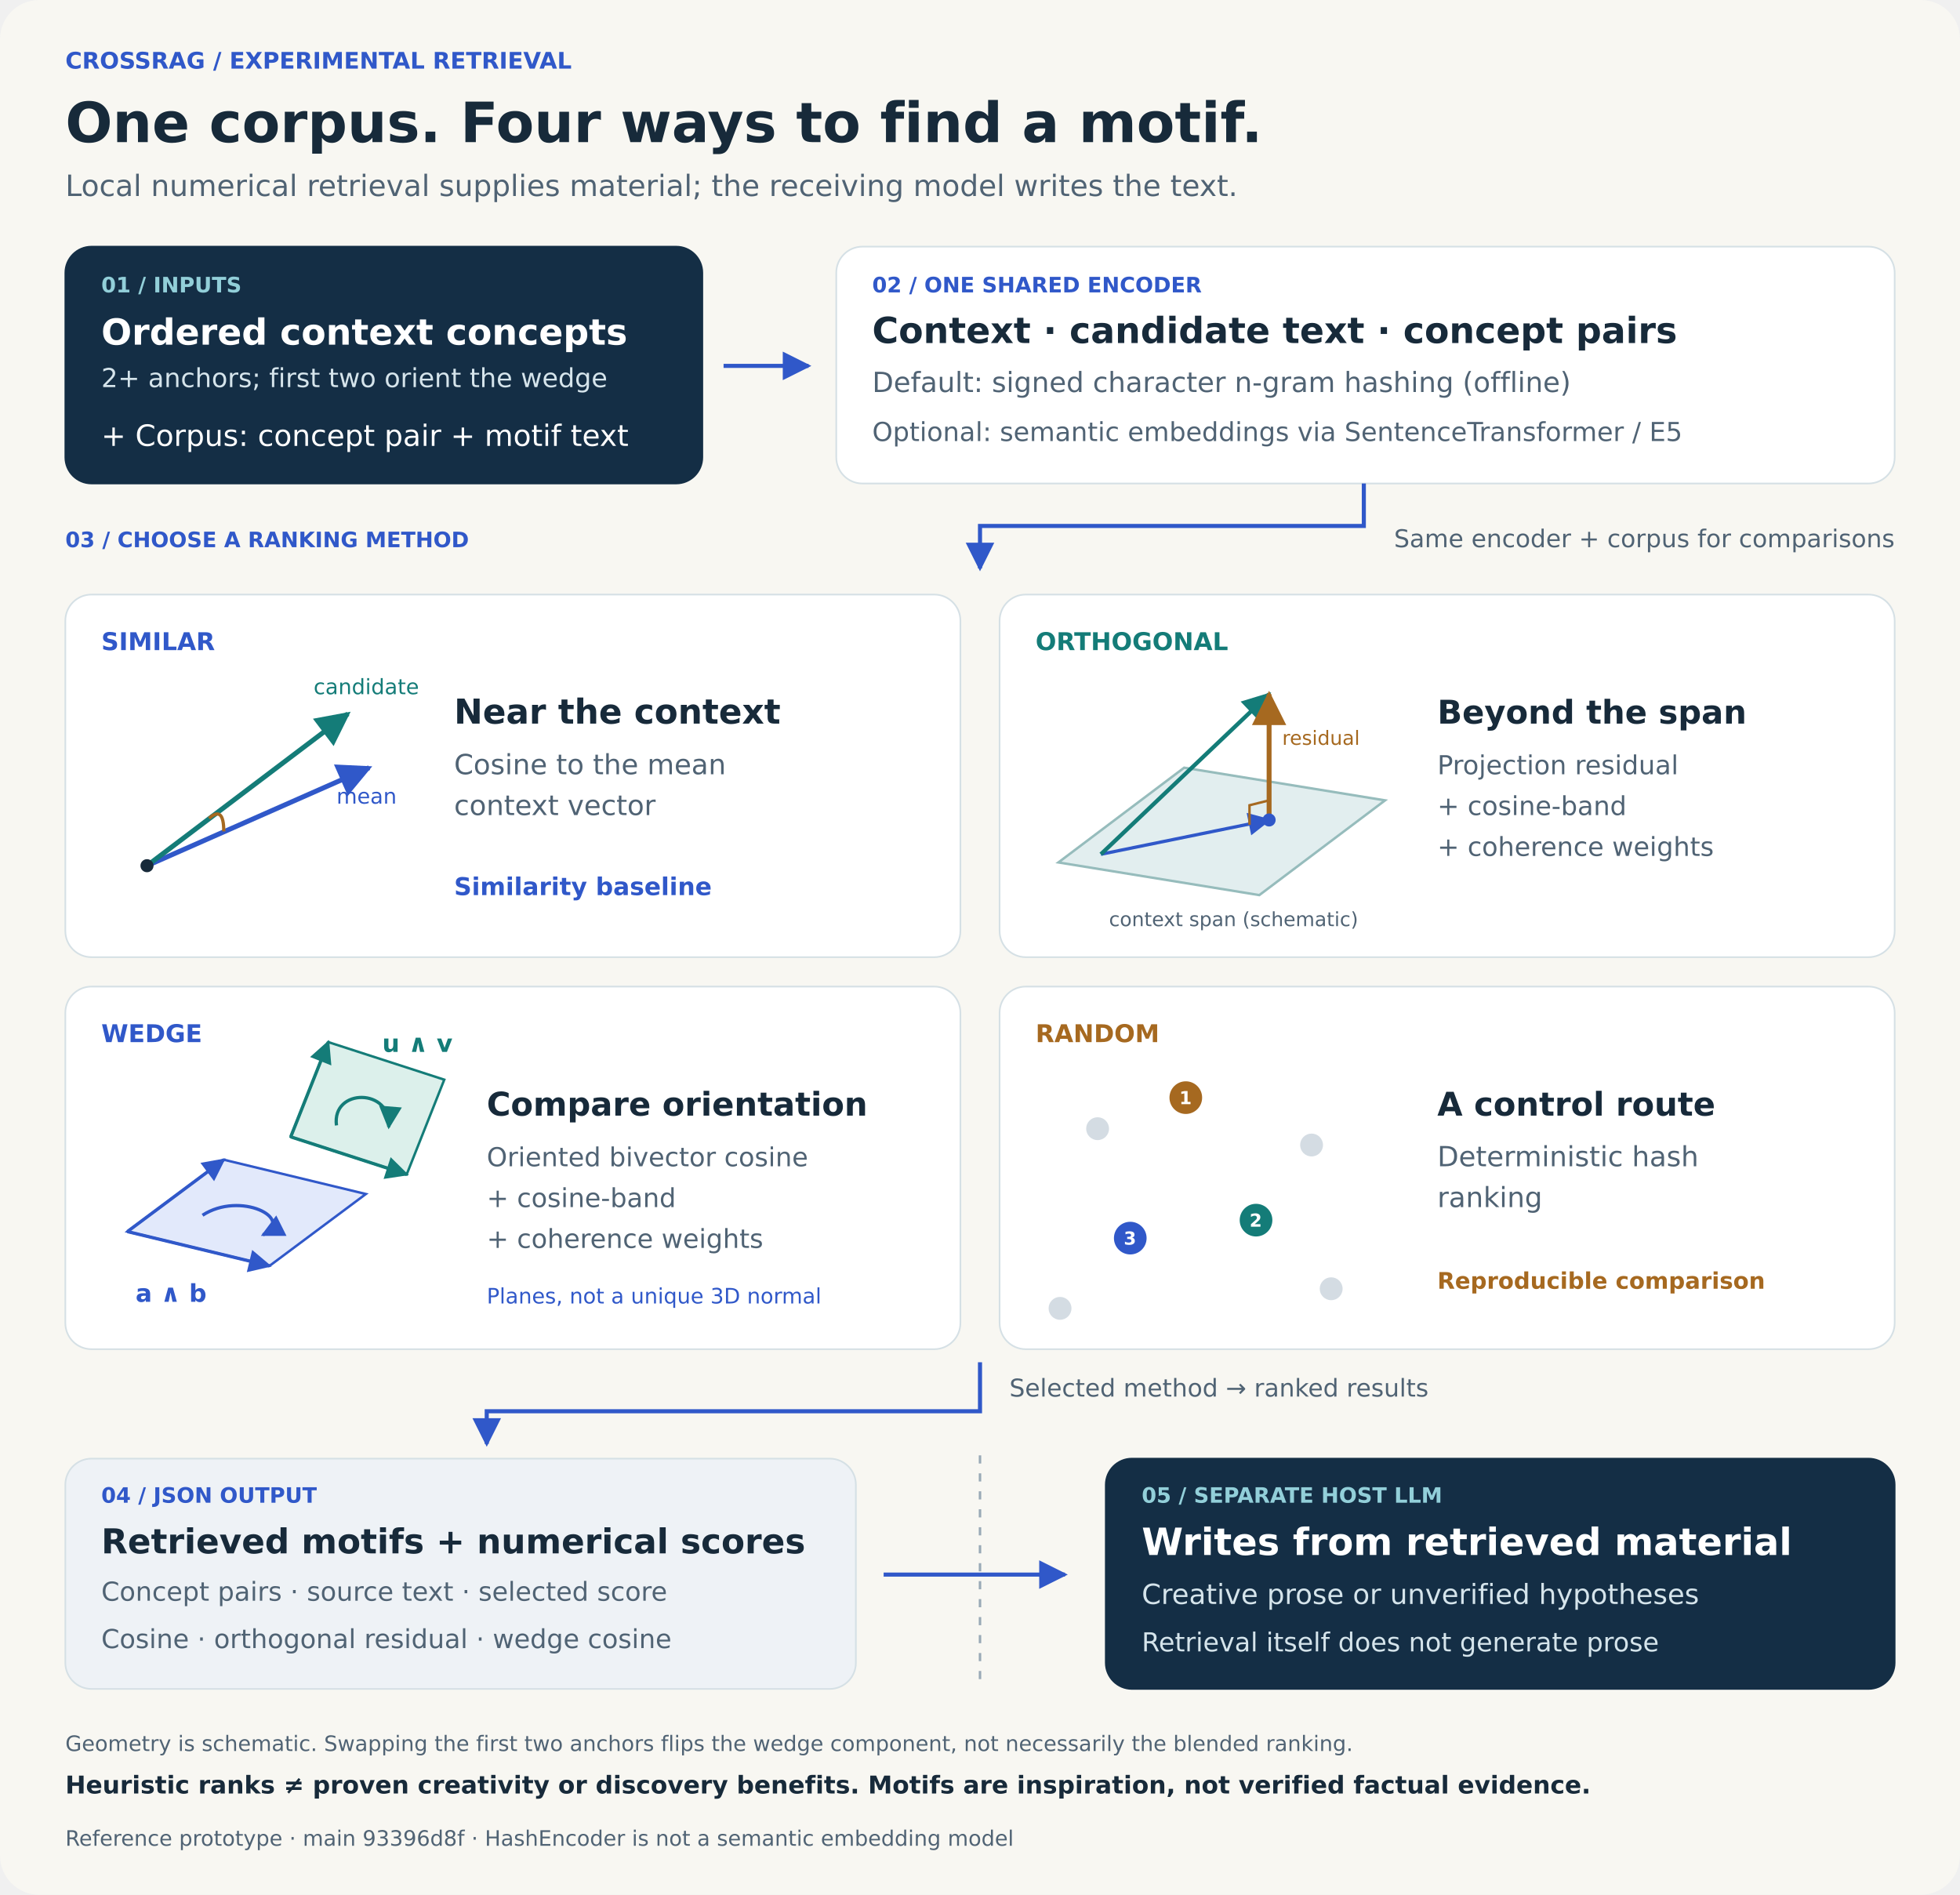
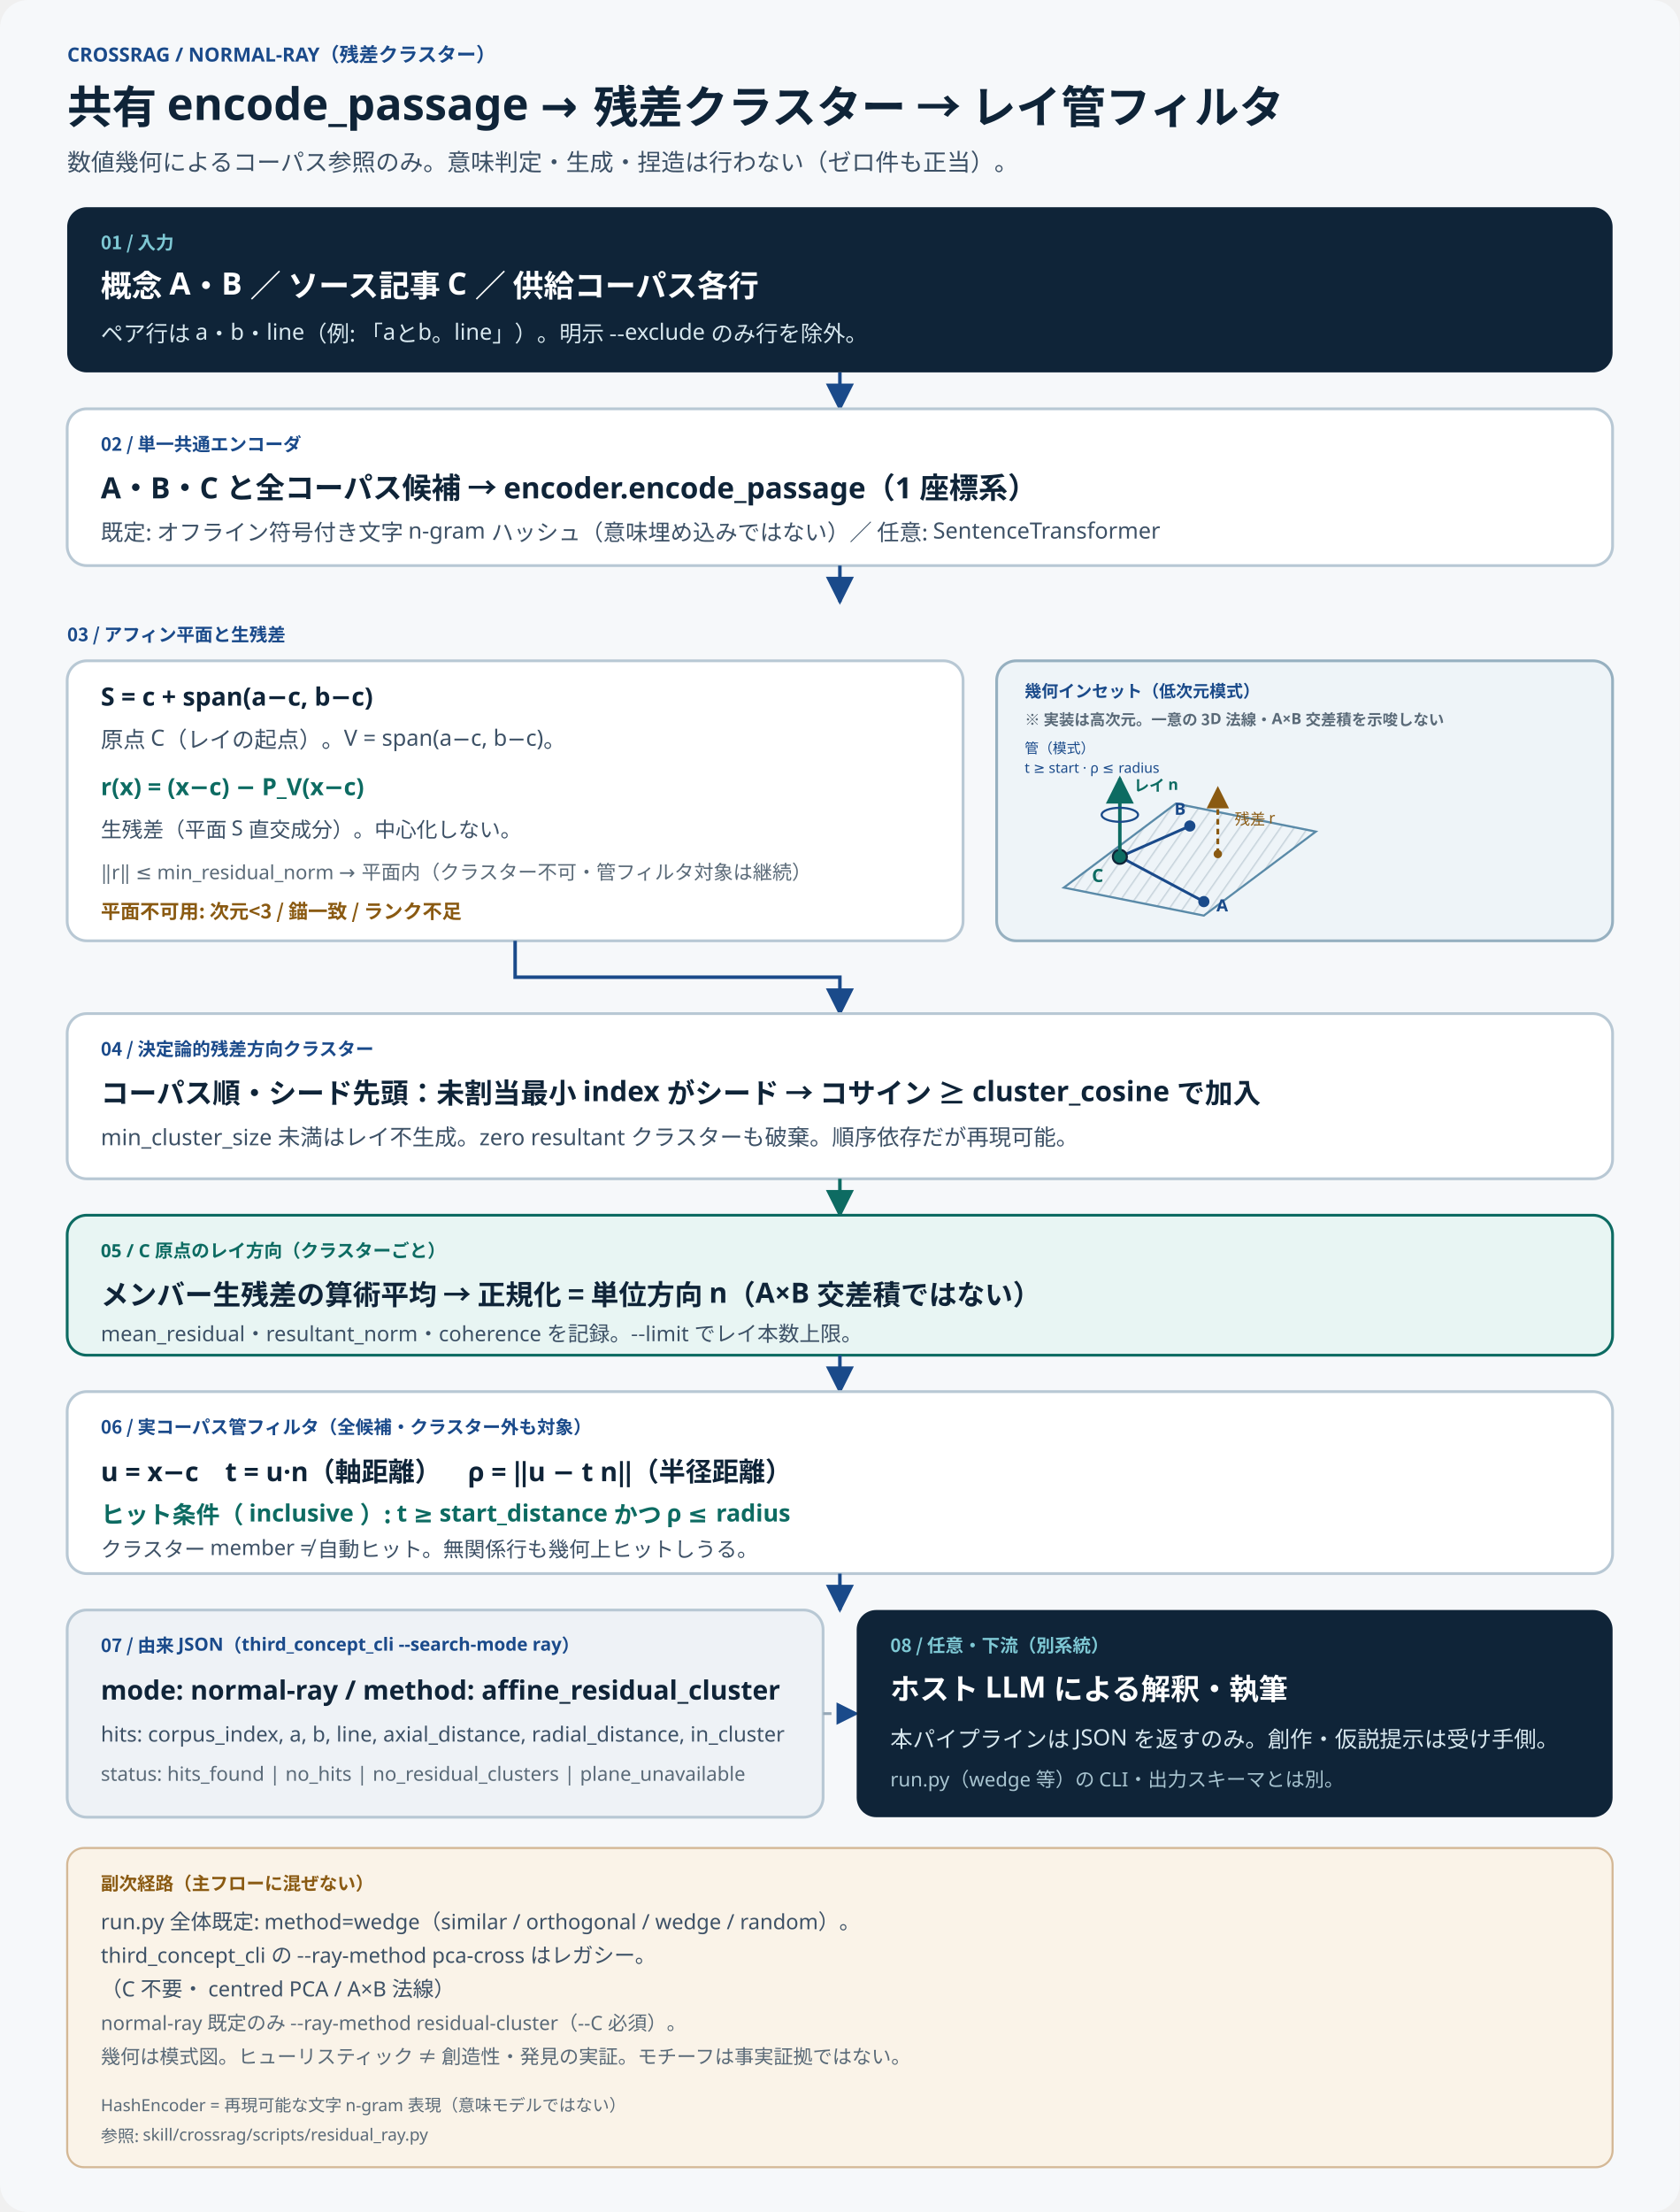
- <svg xmlns="http://www.w3.org/2000/svg" width="1200" height="1160" viewBox="0 0 1200 1160" role="img" aria-labelledby="title desc">
+ <svg xmlns="http://www.w3.org/2000/svg" width="1200" height="1580" viewBox="0 0 1200 1580" role="img" aria-labelledby="title desc" xml:lang="ja">
  <defs>
-     <marker id="blue" viewBox="0 0 10 10" refX="9" refY="5" markerWidth="7" markerHeight="7" orient="auto-start-reverse">
-       <path d="M0 0L10 5L0 10Z" fill="#3058c9" />
+     <marker id="arrow-blue" viewBox="0 0 10 10" refX="9" refY="5" markerWidth="8" markerHeight="8" orient="auto-start-reverse">
+       <path d="M0 0L10 5L0 10Z" fill="#1a4a8a" />
    </marker>
-     <marker id="teal" viewBox="0 0 10 10" refX="9" refY="5" markerWidth="7" markerHeight="7" orient="auto-start-reverse">
-       <path d="M0 0L10 5L0 10Z" fill="#147c78" />
+     <marker id="arrow-teal" viewBox="0 0 10 10" refX="9" refY="5" markerWidth="8" markerHeight="8" orient="auto-start-reverse">
+       <path d="M0 0L10 5L0 10Z" fill="#0d6b62" />
    </marker>
-     <marker id="gold" viewBox="0 0 10 10" refX="9" refY="5" markerWidth="7" markerHeight="7" orient="auto-start-reverse">
-       <path d="M0 0L10 5L0 10Z" fill="#a66920" />
+     <marker id="arrow-gold" viewBox="0 0 10 10" refX="9" refY="5" markerWidth="8" markerHeight="8" orient="auto-start-reverse">
+       <path d="M0 0L10 5L0 10Z" fill="#8a5a12" />
    </marker>
+     <pattern id="hatch" width="8" height="8" patternUnits="userSpaceOnUse" patternTransform="rotate(35)">
+       <line x1="0" y1="0" x2="0" y2="8" stroke="#c8d4dc" stroke-width="2" />
+     </pattern>
  </defs>
-   <rect width="1200" height="1160" rx="24" fill="#f8f7f2" />
-   <g font-family="DejaVu Sans, Arial, sans-serif">
-     <text x="40" y="42" font-size="14" fill="#3058c9" font-weight="700" text-anchor="start">CROSSRAG / EXPERIMENTAL RETRIEVAL</text>
-     <text x="40" y="87" font-size="34" fill="#172a3a" font-weight="700" text-anchor="start">One corpus. Four ways to find a motif.</text>
-     <text x="40" y="120" font-size="18" fill="#506374" font-weight="400" text-anchor="start">Local numerical retrieval supplies material; the receiving model writes the text.</text>
-     <rect x="40" y="151" width="390" height="145" rx="16" fill="#142e45" stroke="#142e45" />
-     <text x="62" y="179" font-size="13" fill="#92cfd9" font-weight="700" text-anchor="start">01 / INPUTS</text>
-     <text x="62" y="211" font-size="22" fill="#ffffff" font-weight="700" text-anchor="start">Ordered context concepts</text>
-     <text x="62" y="237" font-size="16" fill="#d5e4eb" font-weight="400" text-anchor="start">2+ anchors; first two orient the wedge</text>
-     <text x="62" y="273" font-size="18" fill="#ffffff" font-weight="400" text-anchor="start">+ Corpus: concept pair + motif text</text>
-     <path d="M443 224 H495" fill="none" stroke="#3058c9" stroke-width="2.5" marker-end="url(#blue)" />
-     <rect x="512" y="151" width="648" height="145" rx="16" fill="#ffffff" stroke="#d5e0e5" />
-     <text x="534" y="179" font-size="13" fill="#3058c9" font-weight="700" text-anchor="start">02 / ONE SHARED ENCODER</text>
-     <text x="534" y="210" font-size="22" fill="#172a3a" font-weight="700" text-anchor="start">Context · candidate text · concept pairs</text>
-     <text x="534" y="240" font-size="17" fill="#506374" font-weight="400" text-anchor="start">Default: signed character n-gram hashing (offline)</text>
-     <text x="534" y="270" font-size="16" fill="#506374" font-weight="400" text-anchor="start">Optional: semantic embeddings via SentenceTransformer / E5</text>
-     <path d="M835 296 V322 H600 V348" fill="none" stroke="#3058c9" stroke-width="2.5" marker-end="url(#blue)" />
-     <text x="40" y="335" font-size="13" fill="#3058c9" font-weight="700" text-anchor="start">03 / CHOOSE A RANKING METHOD</text>
-     <text x="1160" y="335" font-size="15" fill="#506374" font-weight="400" text-anchor="end">Same encoder + corpus for comparisons</text>
-     <rect x="40" y="364" width="548" height="222" rx="16" fill="#ffffff" stroke="#d5e0e5" />
-     <rect x="612" y="364" width="548" height="222" rx="16" fill="#ffffff" stroke="#d5e0e5" />
-     <rect x="40" y="604" width="548" height="222" rx="16" fill="#ffffff" stroke="#d5e0e5" />
-     <rect x="612" y="604" width="548" height="222" rx="16" fill="#ffffff" stroke="#d5e0e5" />
-     <text x="62" y="398" font-size="15" fill="#3058c9" font-weight="700" text-anchor="start">SIMILAR</text>
-     <path d="M90 530 L226 470" fill="none" stroke="#3058c9" stroke-width="3" marker-end="url(#blue)" />
-     <path d="M90 530 L213 437" fill="none" stroke="#147c78" stroke-width="3" marker-end="url(#teal)" />
-     <path d="M137 509 Q137 493 128 501" fill="none" stroke="#a66920" stroke-width="2" />
-     <text x="206" y="492" font-size="13" fill="#3058c9" font-weight="400" text-anchor="start">mean</text>
-     <text x="192" y="425" font-size="13" fill="#147c78" font-weight="400" text-anchor="start">candidate</text>
-     <circle cx="90" cy="530" r="4" fill="#172a3a" />
-     <text x="278" y="443" font-size="21" fill="#172a3a" font-weight="700" text-anchor="start">Near the context</text>
-     <text x="278" y="474" font-size="17" fill="#506374" font-weight="400" text-anchor="start">Cosine to the mean</text>
-     <text x="278" y="499" font-size="17" fill="#506374" font-weight="400" text-anchor="start">context vector</text>
-     <text x="278" y="548" font-size="15" fill="#3058c9" font-weight="700" text-anchor="start">Similarity baseline</text>
-     <text x="634" y="398" font-size="15" fill="#147c78" font-weight="700" text-anchor="start">ORTHOGONAL</text>
-     <polygon points="648,528 771,548 848,490 725,470" fill="#e2eeef" stroke="#96bcbc" stroke-width="1.5" />
-     <path d="M674 523 L777 502" fill="none" stroke="#3058c9" stroke-width="2" marker-end="url(#blue)" />
-     <path d="M674 523 L777 425" fill="none" stroke="#147c78" stroke-width="2.5" marker-end="url(#teal)" />
-     <path d="M777 502 L777 425" fill="none" stroke="#a66920" stroke-width="3" marker-end="url(#gold)" />
-     <path d="M777 490 L765 493 L765 505" fill="none" stroke="#a66920" stroke-width="1.5" />
-     <circle cx="777" cy="502" r="4" fill="#3058c9" />
-     <text x="785" y="456" font-size="12" fill="#a66920" font-weight="400" text-anchor="start">residual</text>
-     <text x="679" y="567" font-size="12" fill="#506374" font-weight="400" text-anchor="start">context span (schematic)</text>
-     <text x="880" y="443" font-size="20" fill="#172a3a" font-weight="700" text-anchor="start">Beyond the span</text>
-     <text x="880" y="474" font-size="16" fill="#506374" font-weight="400" text-anchor="start">Projection residual</text>
-     <text x="880" y="499" font-size="16" fill="#506374" font-weight="400" text-anchor="start">+ cosine-band</text>
-     <text x="880" y="524" font-size="16" fill="#506374" font-weight="400" text-anchor="start">+ coherence weights</text>
-     <text x="62" y="638" font-size="15" fill="#3058c9" font-weight="700" text-anchor="start">WEDGE</text>
-     <polygon points="78,754 165,775 224,731 137,710" fill="#e2e9fb" stroke="#3058c9" stroke-width="1.5" />
-     <path d="M78 754 L165 775" fill="none" stroke="#3058c9" stroke-width="2" marker-end="url(#blue)" />
-     <path d="M78 754 L137 710" fill="none" stroke="#3058c9" stroke-width="2" marker-end="url(#blue)" />
-     <path d="M124 744 C147 729 181 746 161 756" fill="none" stroke="#3058c9" stroke-width="2" marker-end="url(#blue)" />
-     <text x="83" y="797" font-size="15" fill="#3058c9" font-weight="700" text-anchor="start">a ∧ b</text>
-     <polygon points="178,696 249,719 272,661 201,638" fill="#dcf0eb" stroke="#147c78" stroke-width="1.5" />
-     <path d="M178 696 L249 719" fill="none" stroke="#147c78" stroke-width="2" marker-end="url(#teal)" />
-     <path d="M178 696 L201 638" fill="none" stroke="#147c78" stroke-width="2" marker-end="url(#teal)" />
-     <path d="M206 689 C203 666 240 666 238 690" fill="none" stroke="#147c78" stroke-width="2" marker-end="url(#teal)" />
-     <text x="234" y="644" font-size="15" fill="#147c78" font-weight="700" text-anchor="start">u ∧ v</text>
-     <text x="298" y="683" font-size="20" fill="#172a3a" font-weight="700" text-anchor="start">Compare orientation</text>
-     <text x="298" y="714" font-size="16" fill="#506374" font-weight="400" text-anchor="start">Oriented bivector cosine</text>
-     <text x="298" y="739" font-size="16" fill="#506374" font-weight="400" text-anchor="start">+ cosine-band</text>
-     <text x="298" y="764" font-size="16" fill="#506374" font-weight="400" text-anchor="start">+ coherence weights</text>
-     <text x="298" y="798" font-size="13" fill="#3058c9" font-weight="400" text-anchor="start">Planes, not a unique 3D normal</text>
-     <text x="634" y="638" font-size="15" fill="#a66920" font-weight="700" text-anchor="start">RANDOM</text>
-     <circle cx="672" cy="691" r="7" fill="#d4dce3" />
-     <circle cx="726" cy="672" r="10" fill="#a66920" />
-     <circle cx="803" cy="701" r="7" fill="#d4dce3" />
-     <circle cx="692" cy="758" r="10" fill="#3058c9" />
-     <circle cx="769" cy="747" r="10" fill="#147c78" />
-     <circle cx="815" cy="789" r="7" fill="#d4dce3" />
-     <circle cx="649" cy="801" r="7" fill="#d4dce3" />
-     <text x="722" y="676" font-size="11" fill="#ffffff" font-weight="700" text-anchor="start">1</text>
-     <text x="688" y="762" font-size="11" fill="#ffffff" font-weight="700" text-anchor="start">3</text>
-     <text x="765" y="751" font-size="11" fill="#ffffff" font-weight="700" text-anchor="start">2</text>
-     <text x="880" y="683" font-size="20" fill="#172a3a" font-weight="700" text-anchor="start">A control route</text>
-     <text x="880" y="714" font-size="17" fill="#506374" font-weight="400" text-anchor="start">Deterministic hash</text>
-     <text x="880" y="739" font-size="17" fill="#506374" font-weight="400" text-anchor="start">ranking</text>
-     <text x="880" y="789" font-size="14" fill="#a66920" font-weight="700" text-anchor="start">Reproducible comparison</text>
-     <path d="M600 834 V864 H298 V884" fill="none" stroke="#3058c9" stroke-width="2.5" marker-end="url(#blue)" />
-     <text x="618" y="855" font-size="15" fill="#506374" font-weight="400" text-anchor="start">Selected method → ranked results</text>
-     <rect x="40" y="893" width="484" height="141" rx="16" fill="#eef2f6" stroke="#d5e0e5" />
-     <text x="62" y="920" font-size="13" fill="#3058c9" font-weight="700" text-anchor="start">04 / JSON OUTPUT</text>
-     <text x="62" y="951" font-size="21" fill="#172a3a" font-weight="700" text-anchor="start">Retrieved motifs + numerical scores</text>
-     <text x="62" y="980" font-size="16" fill="#506374" font-weight="400" text-anchor="start">Concept pairs · source text · selected score</text>
-     <text x="62" y="1009" font-size="16" fill="#506374" font-weight="400" text-anchor="start">Cosine · orthogonal residual · wedge cosine</text>
-     <path d="M541 964 H652" fill="none" stroke="#3058c9" stroke-width="2.5" marker-end="url(#blue)" />
-     <path d="M600 891 V1034" fill="none" stroke="#99a9b6" stroke-width="1.5" stroke-dasharray="5 6" />
-     <rect x="677" y="893" width="483" height="141" rx="16" fill="#142e45" stroke="#142e45" />
-     <text x="699" y="920" font-size="13" fill="#92cfd9" font-weight="700" text-anchor="start">05 / SEPARATE HOST LLM</text>
-     <text x="699" y="952" font-size="23" fill="#ffffff" font-weight="700" text-anchor="start">Writes from retrieved material</text>
-     <text x="699" y="982" font-size="17" fill="#d5e4eb" font-weight="400" text-anchor="start">Creative prose or unverified hypotheses</text>
-     <text x="699" y="1011" font-size="16" fill="#d5e4eb" font-weight="400" text-anchor="start">Retrieval itself does not generate prose</text>
-     <text x="40" y="1072" font-size="13" fill="#506374" font-weight="400" text-anchor="start">Geometry is schematic. Swapping the first two anchors flips the wedge component, not necessarily the blended ranking.</text>
-     <text x="40" y="1098" font-size="15" fill="#172a3a" font-weight="700" text-anchor="start">Heuristic ranks ≠ proven creativity or discovery benefits. Motifs are inspiration, not verified factual evidence.</text>
-     <text x="40" y="1130" font-size="13" fill="#506374" font-weight="400" text-anchor="start">Reference prototype · main 93396d8f · HashEncoder is not a semantic embedding model</text>
+   <style>
+   .layout-desktop { display: block; }
+   .layout-mobile { display: none; }
+   @media (max-width: 767px) {
+     .layout-desktop { display: none; }
+     .layout-mobile { display: block; }
+   }
+ </style>
+   <rect width="1200" height="1580" rx="20" fill="#f6f8fa" />
+   <g class="layout-desktop" font-family="'Yu Gothic UI','Yu Gothic','Hiragino Sans','Segoe UI',sans-serif">
+     <text x="48" y="44" font-size="14" fill="#1a4a8a" font-weight="700">CROSSRAG / NORMAL-RAY（残差クラスター）</text>
+     <text x="48" y="88" font-size="32" fill="#0f2438" font-weight="700">共有 encode_passage → 残差クラスター → レイ管フィルタ</text>
+     <text x="48" y="122" font-size="17" fill="#3d5166">数値幾何によるコーパス参照のみ。意味判定・生成・捏造は行わない（ゼロ件も正当）。</text>
+     <rect x="48" y="148" width="1104" height="118" rx="14" fill="#0f2438" />
+     <text x="72" y="178" font-size="13" fill="#7ec8d4" font-weight="700">01 / 入力</text>
+     <text x="72" y="212" font-size="22" fill="#ffffff" font-weight="700">概念 A・B ／ ソース記事 C ／ 供給コーパス各行</text>
+     <text x="72" y="244" font-size="16" fill="#d8e8ef">ペア行は a・b・line（例: 「aとb。line」）。明示 --exclude のみ行を除外。</text>
+     <path d="M600 266 V292" fill="none" stroke="#1a4a8a" stroke-width="2.5" marker-end="url(#arrow-blue)" />
+     <rect x="48" y="292" width="1104" height="112" rx="14" fill="#ffffff" stroke="#b8c8d4" stroke-width="2" />
+     <text x="72" y="322" font-size="13" fill="#1a4a8a" font-weight="700">02 / 単一共通エンコーダ</text>
+     <text x="72" y="356" font-size="21" fill="#0f2438" font-weight="700">A・B・C と全コーパス候補 → encoder.encode_passage（1 座標系）</text>
+     <text x="72" y="386" font-size="16" fill="#3d5166">既定: オフライン符号付き文字 n-gram ハッシュ（意味埋め込みではない）／ 任意: SentenceTransformer</text>
+     <path d="M600 404 V430" fill="none" stroke="#1a4a8a" stroke-width="2.5" marker-end="url(#arrow-blue)" />
+     <text x="48" y="458" font-size="13" fill="#1a4a8a" font-weight="700">03 / アフィン平面と生残差</text>
+     <rect x="48" y="472" width="640" height="200" rx="14" fill="#ffffff" stroke="#b8c8d4" stroke-width="2" />
+     <text x="72" y="504" font-size="18" fill="#0f2438" font-weight="700">S = c + span(a−c, b−c)</text>
+     <text x="72" y="534" font-size="16" fill="#3d5166">原点 C（レイの起点）。V = span(a−c, b−c)。</text>
+     <text x="72" y="568" font-size="17" fill="#0d6b62" font-weight="700">r(x) = (x−c) − P_V(x−c)</text>
+     <text x="72" y="598" font-size="15" fill="#3d5166">生残差（平面 S 直交成分）。中心化しない。</text>
+     <text x="72" y="628" font-size="14" fill="#5a6a78">‖r‖ ≤ min_residual_norm → 平面内（クラスター不可・管フィルタ対象は継続）</text>
+     <text x="72" y="656" font-size="14" fill="#8a5a12" font-weight="600">平面不可用: 次元&lt;3 / 錨一致 / ランク不足</text>
+     <rect x="712" y="472" width="440" height="200" rx="14" fill="#eef4f8" stroke="#96b0c0" stroke-width="2" />
+     <text x="732" y="498" font-size="12" fill="#1a4a8a" font-weight="700">幾何インセット（低次元模式）</text>
+     <text x="732" y="518" font-size="11" fill="#5a6a78" font-weight="600">※ 実装は高次元。一意の 3D 法線・A×B 交差積を示唆しない</text>
+     <text x="732" y="538" font-size="10" fill="#1a4a8a">管（模式）</text>
+     <text x="732" y="552" font-size="10" fill="#1a4a8a">t ≥ start · ρ ≤ radius</text>
+     <polygon points="760,634 860,654 940,594 840,574" fill="url(#hatch)" stroke="#5a8aa8" stroke-width="1.5" />
+     <line x1="800" y1="612" x2="860" y2="644" stroke="#1a4a8a" stroke-width="2" />
+     <line x1="800" y1="612" x2="850" y2="590" stroke="#1a4a8a" stroke-width="2" />
+     <circle cx="800" cy="612" r="5" fill="#0d6b62" stroke="#0f2438" stroke-width="1.5" />
+     <text x="780" y="630" font-size="13" fill="#0d6b62" font-weight="700">C</text>
+     <circle cx="860" cy="644" r="4" fill="#1a4a8a" />
+     <text x="869" y="651" font-size="12" fill="#1a4a8a" font-weight="700">A</text>
+     <circle cx="850" cy="590" r="4" fill="#1a4a8a" />
+     <text x="839" y="582" font-size="12" fill="#1a4a8a" font-weight="700">B</text>
+     <line x1="800" y1="612" x2="800" y2="556" stroke="#0d6b62" stroke-width="2.5" marker-end="url(#arrow-teal)" />
+     <text x="810" y="565" font-size="11" fill="#0d6b62" font-weight="700">レイ n</text>
+     <ellipse cx="800" cy="582" rx="13" ry="5" fill="none" stroke="#1a4a8a" stroke-width="1.5" />
+     <line x1="870" y1="610" x2="870" y2="563" stroke="#8a5a12" stroke-width="2" stroke-dasharray="4 3" marker-end="url(#arrow-gold)" />
+     <circle cx="870" cy="610" r="3" fill="#8a5a12" />
+     <text x="882" y="589" font-size="11" fill="#8a5a12">残差 r</text>
+     <path d="M368 672 V698 H600 V724" fill="none" stroke="#1a4a8a" stroke-width="2.5" marker-end="url(#arrow-blue)" />
+     <rect x="48" y="724" width="1104" height="118" rx="14" fill="#ffffff" stroke="#b8c8d4" stroke-width="2" />
+     <text x="72" y="754" font-size="13" fill="#1a4a8a" font-weight="700">04 / 決定論的残差方向クラスター</text>
+     <text x="72" y="788" font-size="20" fill="#0f2438" font-weight="700">コーパス順・シード先頭：未割当最小 index がシード → コサイン ≥ cluster_cosine で加入</text>
+     <text x="72" y="818" font-size="16" fill="#3d5166">min_cluster_size 未満はレイ不生成。zero resultant クラスターも破棄。順序依存だが再現可能。</text>
+     <path d="M600 842 V868" fill="none" stroke="#0d6b62" stroke-width="2.5" marker-end="url(#arrow-teal)" />
+     <rect x="48" y="868" width="1104" height="100" rx="14" fill="#e8f5f3" stroke="#0d6b62" stroke-width="2" />
+     <text x="72" y="898" font-size="13" fill="#0d6b62" font-weight="700">05 / C 原点のレイ方向（クラスターごと）</text>
+     <text x="72" y="932" font-size="20" fill="#0f2438" font-weight="700">メンバー生残差の算術平均 → 正規化 = 単位方向 n（A×B 交差積ではない）</text>
+     <text x="72" y="958" font-size="15" fill="#3d5166">mean_residual・resultant_norm・coherence を記録。--limit でレイ本数上限。</text>
+     <path d="M600 968 V994" fill="none" stroke="#1a4a8a" stroke-width="2.5" marker-end="url(#arrow-blue)" />
+     <rect x="48" y="994" width="1104" height="130" rx="14" fill="#ffffff" stroke="#b8c8d4" stroke-width="2" />
+     <text x="72" y="1024" font-size="13" fill="#1a4a8a" font-weight="700">06 / 実コーパス管フィルタ（全候補・クラスター外も対象）</text>
+     <text x="72" y="1058" font-size="19" fill="#0f2438" font-weight="700">u = x−c　t = u·n（軸距離）　ρ = ‖u − t n‖（半径距離）</text>
+     <text x="72" y="1088" font-size="17" fill="#0d6b62" font-weight="700">ヒット条件（ inclusive ）: t ≥ start_distance かつ ρ ≤ radius</text>
+     <text x="72" y="1112" font-size="15" fill="#3d5166">クラスター member ≠ 自動ヒット。無関係行も幾何上ヒットしうる。</text>
+     <path d="M600 1124 V1150" fill="none" stroke="#1a4a8a" stroke-width="2.5" marker-end="url(#arrow-blue)" />
+     <rect x="48" y="1150" width="540" height="148" rx="14" fill="#eef2f6" stroke="#b8c8d4" stroke-width="2" />
+     <text x="72" y="1180" font-size="13" fill="#1a4a8a" font-weight="700">07 / 由来 JSON（third_concept_cli --search-mode ray）</text>
+     <text x="72" y="1214" font-size="19" fill="#0f2438" font-weight="700">mode: normal-ray / method: affine_residual_cluster</text>
+     <text x="72" y="1244" font-size="15" fill="#3d5166">hits: corpus_index, a, b, line, axial_distance, radial_distance, in_cluster</text>
+     <text x="72" y="1272" font-size="14" fill="#5a6a78">status: hits_found | no_hits | no_residual_clusters | plane_unavailable</text>
+     <path d="M588 1224 H612" fill="none" stroke="#96a8b8" stroke-width="2" stroke-dasharray="6 5" marker-end="url(#arrow-blue)" />
+     <rect x="612" y="1150" width="540" height="148" rx="14" fill="#0f2438" />
+     <text x="636" y="1180" font-size="13" fill="#7ec8d4" font-weight="700">08 / 任意・下流（別系統）</text>
+     <text x="636" y="1214" font-size="21" fill="#ffffff" font-weight="700">ホスト LLM による解釈・執筆</text>
+     <text x="636" y="1248" font-size="16" fill="#d8e8ef">本パイプラインは JSON を返すのみ。創作・仮説提示は受け手側。</text>
+     <text x="636" y="1276" font-size="14" fill="#a8c4d0">run.py（wedge 等）の CLI・出力スキーマとは別。</text>
+     <rect x="48" y="1320" width="1104" height="228" rx="12" fill="#faf3e8" stroke="#d4b896" stroke-width="1.5" />
+     <text x="72" y="1350" font-size="13" fill="#8a5a12" font-weight="700">副次経路（主フローに混ぜない）</text>
+     <text x="72" y="1378" font-size="15" fill="#3d5166">run.py 全体既定: method=wedge（similar / orthogonal / wedge / random）。</text>
+     <text x="72" y="1402" font-size="15" fill="#3d5166">third_concept_cli の --ray-method pca-cross はレガシー。</text>
+     <text x="72" y="1426" font-size="15" fill="#3d5166">（C 不要・ centred PCA / A×B 法線）</text>
+     <text x="72" y="1450" font-size="14" fill="#5a6a78">normal-ray 既定のみ --ray-method residual-cluster（--C 必須）。</text>
+     <text x="72" y="1474" font-size="14" fill="#5a6a78">幾何は模式図。ヒューリスティック ≠ 創造性・発見の実証。モチーフは事実証拠ではない。</text>
+     <text x="72" y="1508" font-size="12" fill="#5a6a78">HashEncoder = 再現可能な文字 n-gram 表現（意味モデルではない）</text>
+     <text x="72" y="1530" font-size="12" fill="#5a6a78">参照: skill/crossrag/scripts/residual_ray.py</text>
+   </g>
+   <g class="layout-mobile" font-family="'Yu Gothic UI','Yu Gothic','Hiragino Sans','Segoe UI',sans-serif">
+     <text x="40" y="52" font-size="28" fill="#1a4a8a" font-weight="700">CROSSRAG · NORMAL-RAY</text>
+     <text x="40" y="108" font-size="48" fill="#0f2438" font-weight="700">encode → 残差クラスター → 管</text>
+     <text x="40" y="158" font-size="36" fill="#3d5166">幾何参照のみ。意味・生成なし（0件可）</text>
+     <path d="M600 178 V198" fill="none" stroke="#1a4a8a" stroke-width="3" marker-end="url(#arrow-blue)" />
+     <rect x="32" y="208" width="1136" height="108" rx="12" fill="#0f2438" />
+     <text x="52" y="248" font-size="26" fill="#7ec8d4" font-weight="700">01 入力</text>
+     <text x="52" y="296" font-size="38" fill="#ffffff" font-weight="700">A・B・C と供給コーパス各行</text>
+     <path d="M600 326 V346" fill="none" stroke="#1a4a8a" stroke-width="3" marker-end="url(#arrow-blue)" />
+     <rect x="32" y="356" width="1136" height="132" rx="12" fill="#ffffff" stroke="#b8c8d4" stroke-width="2" />
+     <text x="52" y="396" font-size="26" fill="#1a4a8a" font-weight="700">02 共通 encode_passage</text>
+     <text x="52" y="444" font-size="36" fill="#0f2438" font-weight="700">1 座標系で A/B/C/候補を符号化</text>
+     <text x="52" y="484" font-size="32" fill="#3d5166">既定: 文字 n-gram ハッシュ（非意味）</text>
+     <path d="M600 498 V518" fill="none" stroke="#1a4a8a" stroke-width="3" marker-end="url(#arrow-blue)" />
+     <rect x="32" y="528" width="1136" height="168" rx="12" fill="#ffffff" stroke="#b8c8d4" stroke-width="2" />
+     <text x="52" y="568" font-size="26" fill="#1a4a8a" font-weight="700">03 平面 S と生残差</text>
+     <text x="52" y="616" font-size="36" fill="#0f2438" font-weight="700">S = c + span(a−c, b−c)</text>
+     <text x="52" y="660" font-size="38" fill="#0d6b62" font-weight="700">r = (x−c) − P_V(x−c)</text>
+     <text x="52" y="688" font-size="30" fill="#5a6a78">高次元模式。一意法線・A×B 交差積ではない</text>
+     <path d="M600 706 V726" fill="none" stroke="#0d6b62" stroke-width="3" marker-end="url(#arrow-teal)" />
+     <rect x="32" y="736" width="1136" height="120" rx="12" fill="#ffffff" stroke="#b8c8d4" stroke-width="2" />
+     <text x="52" y="776" font-size="26" fill="#1a4a8a" font-weight="700">04 残差方向クラスター</text>
+     <text x="52" y="824" font-size="34" fill="#0f2438" font-weight="700">決定論的シード + コサイン閾値</text>
+     <text x="52" y="864" font-size="30" fill="#3d5166">min_cluster_size 未満はレイなし</text>
+     <path d="M600 866 V886" fill="none" stroke="#0d6b62" stroke-width="3" marker-end="url(#arrow-teal)" />
+     <rect x="32" y="896" width="1136" height="108" rx="12" fill="#e8f5f3" stroke="#0d6b62" stroke-width="2" />
+     <text x="52" y="936" font-size="26" fill="#0d6b62" font-weight="700">05 C 原点レイ</text>
+     <text x="52" y="984" font-size="36" fill="#0f2438" font-weight="700">生残差平均 → 正規化方向 n</text>
+     <path d="M600 1014 V1034" fill="none" stroke="#1a4a8a" stroke-width="3" marker-end="url(#arrow-blue)" />
+     <rect x="32" y="1044" width="1136" height="156" rx="12" fill="#ffffff" stroke="#b8c8d4" stroke-width="2" />
+     <text x="52" y="1084" font-size="26" fill="#1a4a8a" font-weight="700">06 全コーパス管フィルタ</text>
+     <text x="52" y="1132" font-size="34" fill="#0f2438" font-weight="700">t ≥ start かつ ρ ≤ radius（ inclusive ）</text>
+     <text x="52" y="1188" font-size="28" fill="#0d6b62" font-weight="700">in_cluster ≠ 自動ヒット · 無関係行も幾何ヒット可</text>
+     <path d="M600 1204 V1224" fill="none" stroke="#1a4a8a" stroke-width="3" marker-end="url(#arrow-blue)" />
+     <rect x="32" y="1234" width="1136" height="100" rx="12" fill="#eef2f6" stroke="#b8c8d4" stroke-width="2" />
+     <text x="52" y="1274" font-size="26" fill="#1a4a8a" font-weight="700">07 出力 JSON</text>
+     <text x="52" y="1322" font-size="34" fill="#0f2438" font-weight="700">normal-ray / affine_residual_cluster</text>
+     <path d="M600 1344 V1364" fill="none" stroke="#96a8b8" stroke-width="2.5" stroke-dasharray="6 5" marker-end="url(#arrow-blue)" />
+     <rect x="32" y="1374" width="1136" height="88" rx="12" fill="#0f2438" />
+     <text x="52" y="1414" font-size="26" fill="#7ec8d4" font-weight="700">08 任意 · 別系統</text>
+     <text x="52" y="1458" font-size="36" fill="#ffffff" font-weight="700">ホスト LLM（本管は JSON のみ）</text>
+     <rect x="32" y="1478" width="1136" height="88" rx="10" fill="#faf3e8" stroke="#d4b896" stroke-width="1.5" />
+     <text x="52" y="1518" font-size="28" fill="#8a5a12" font-weight="700">副次: run.py wedge 既定 · pca-cross レガシー</text>
+     <text x="52" y="1554" font-size="26" fill="#5a6a78">normal-ray 既定 = residual-cluster（--C 必須）</text>
  </g>
</svg>
